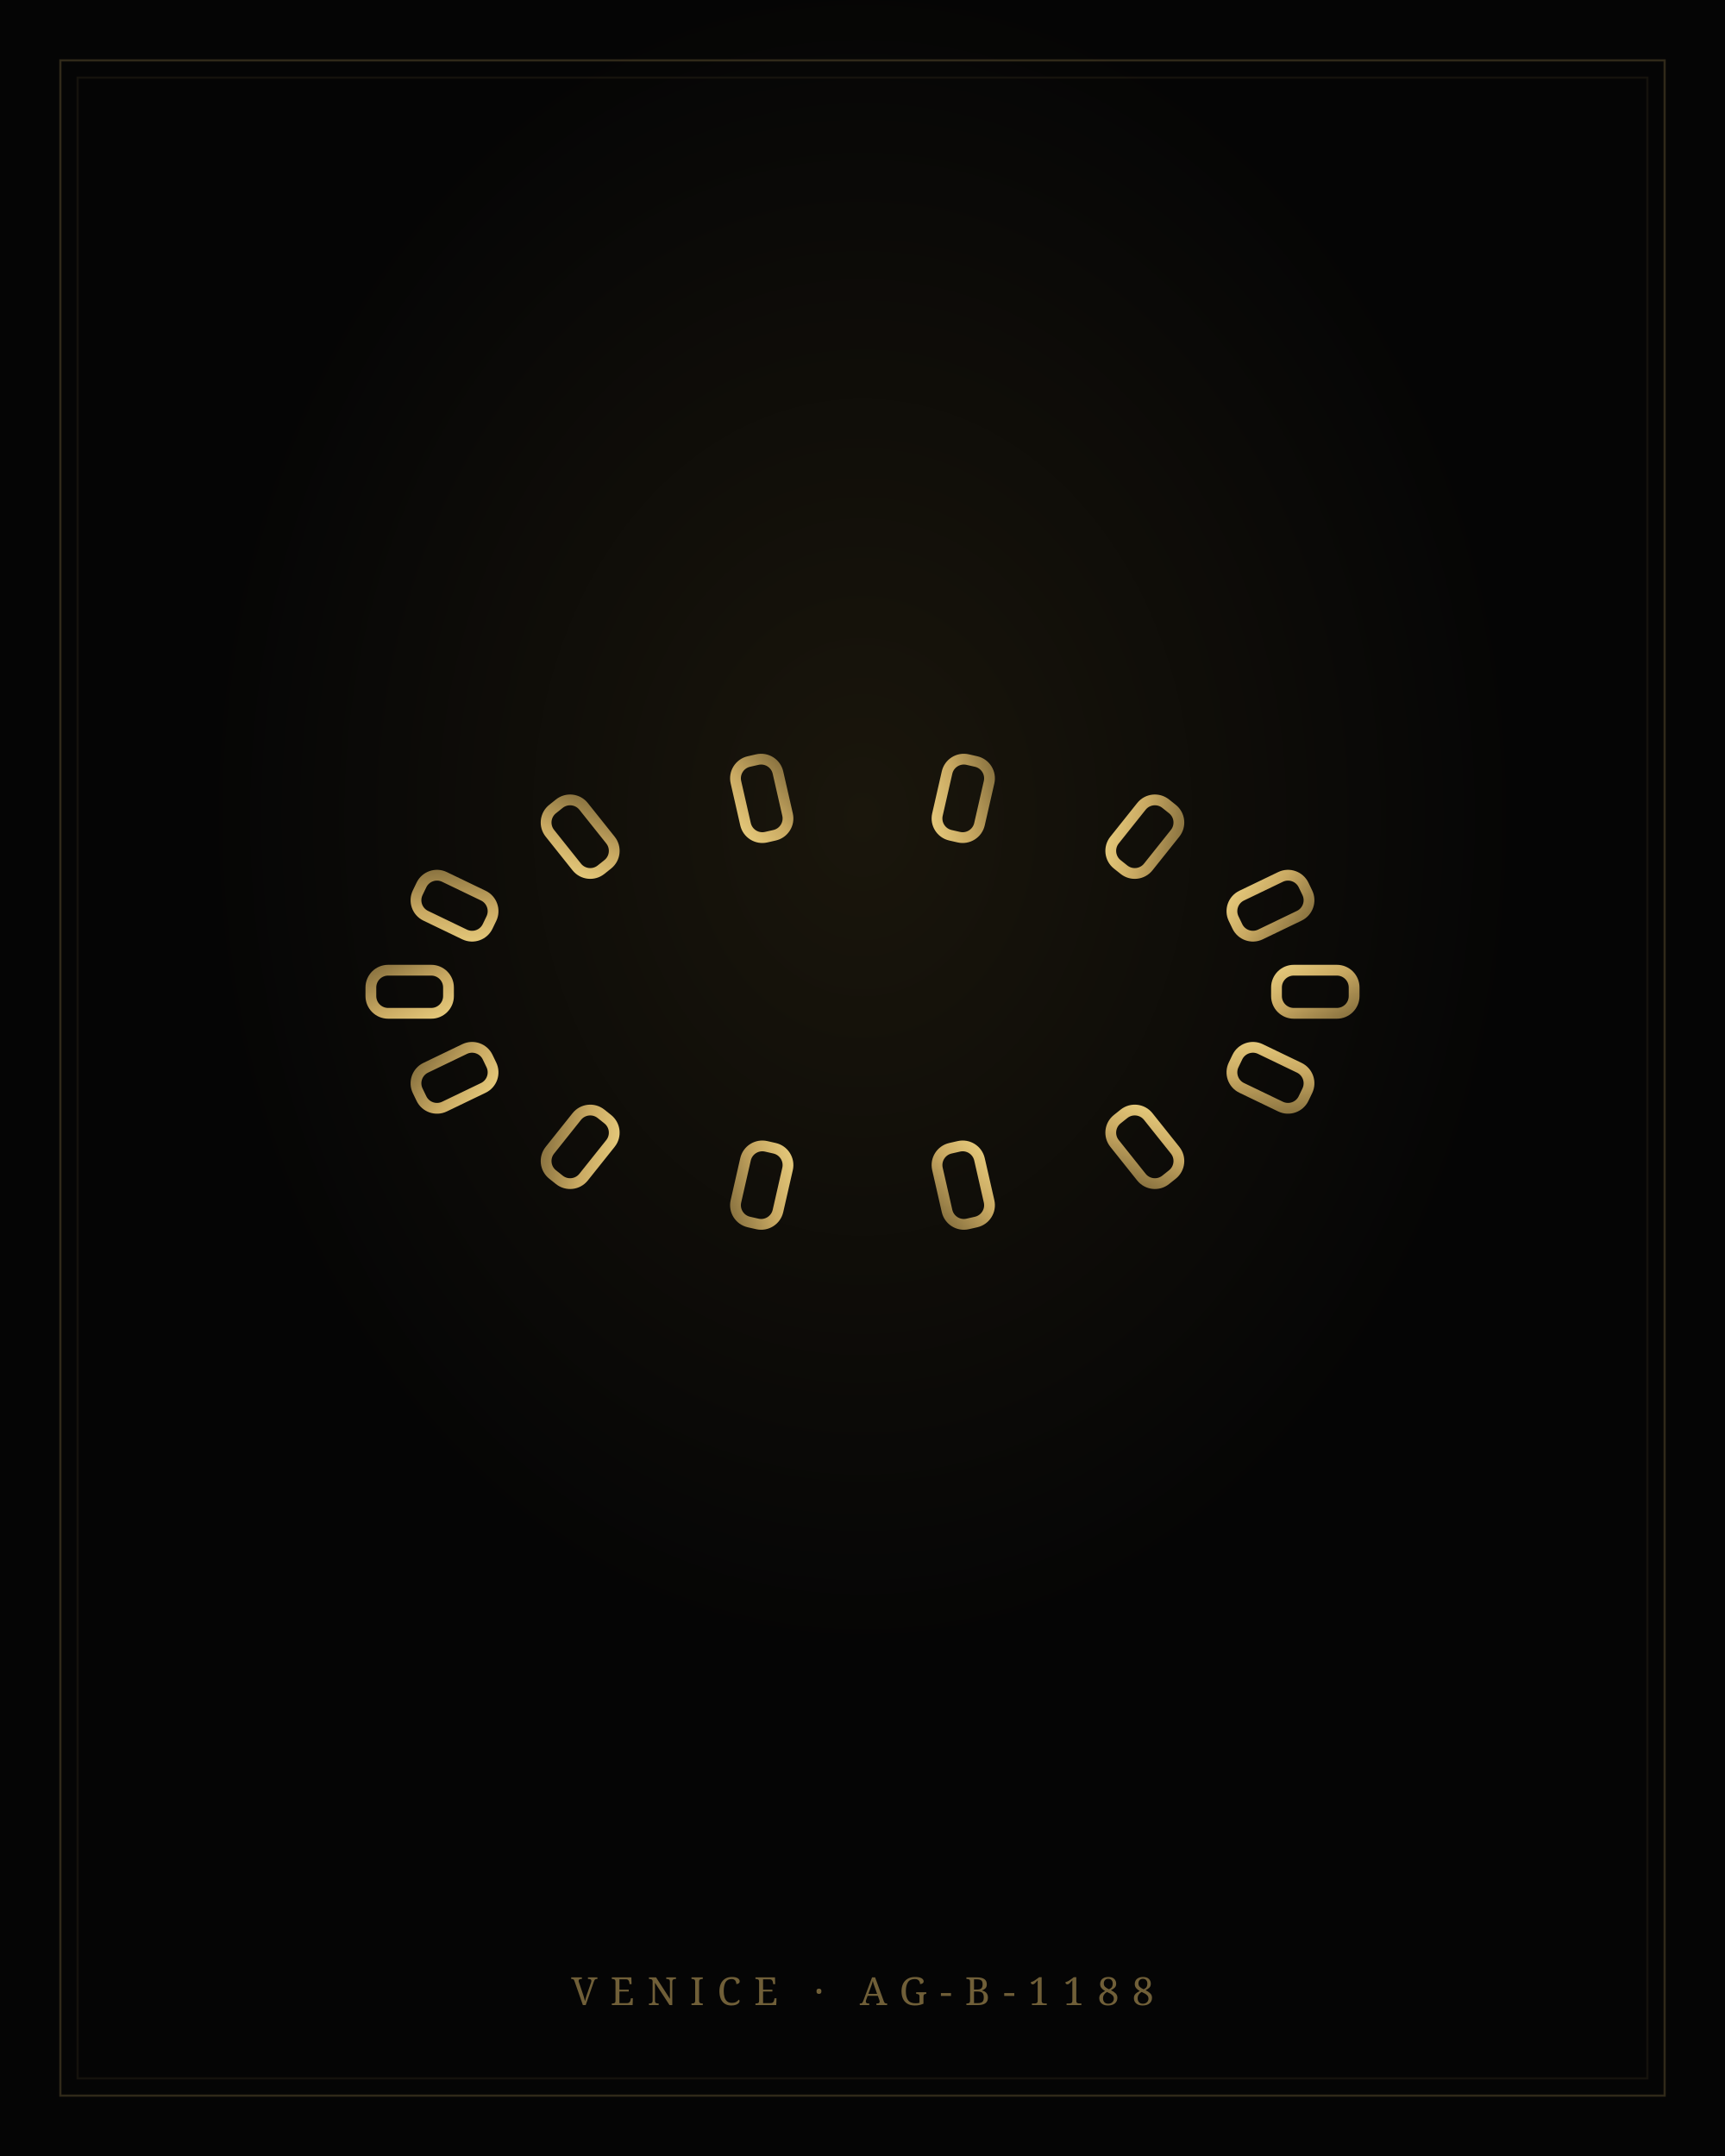
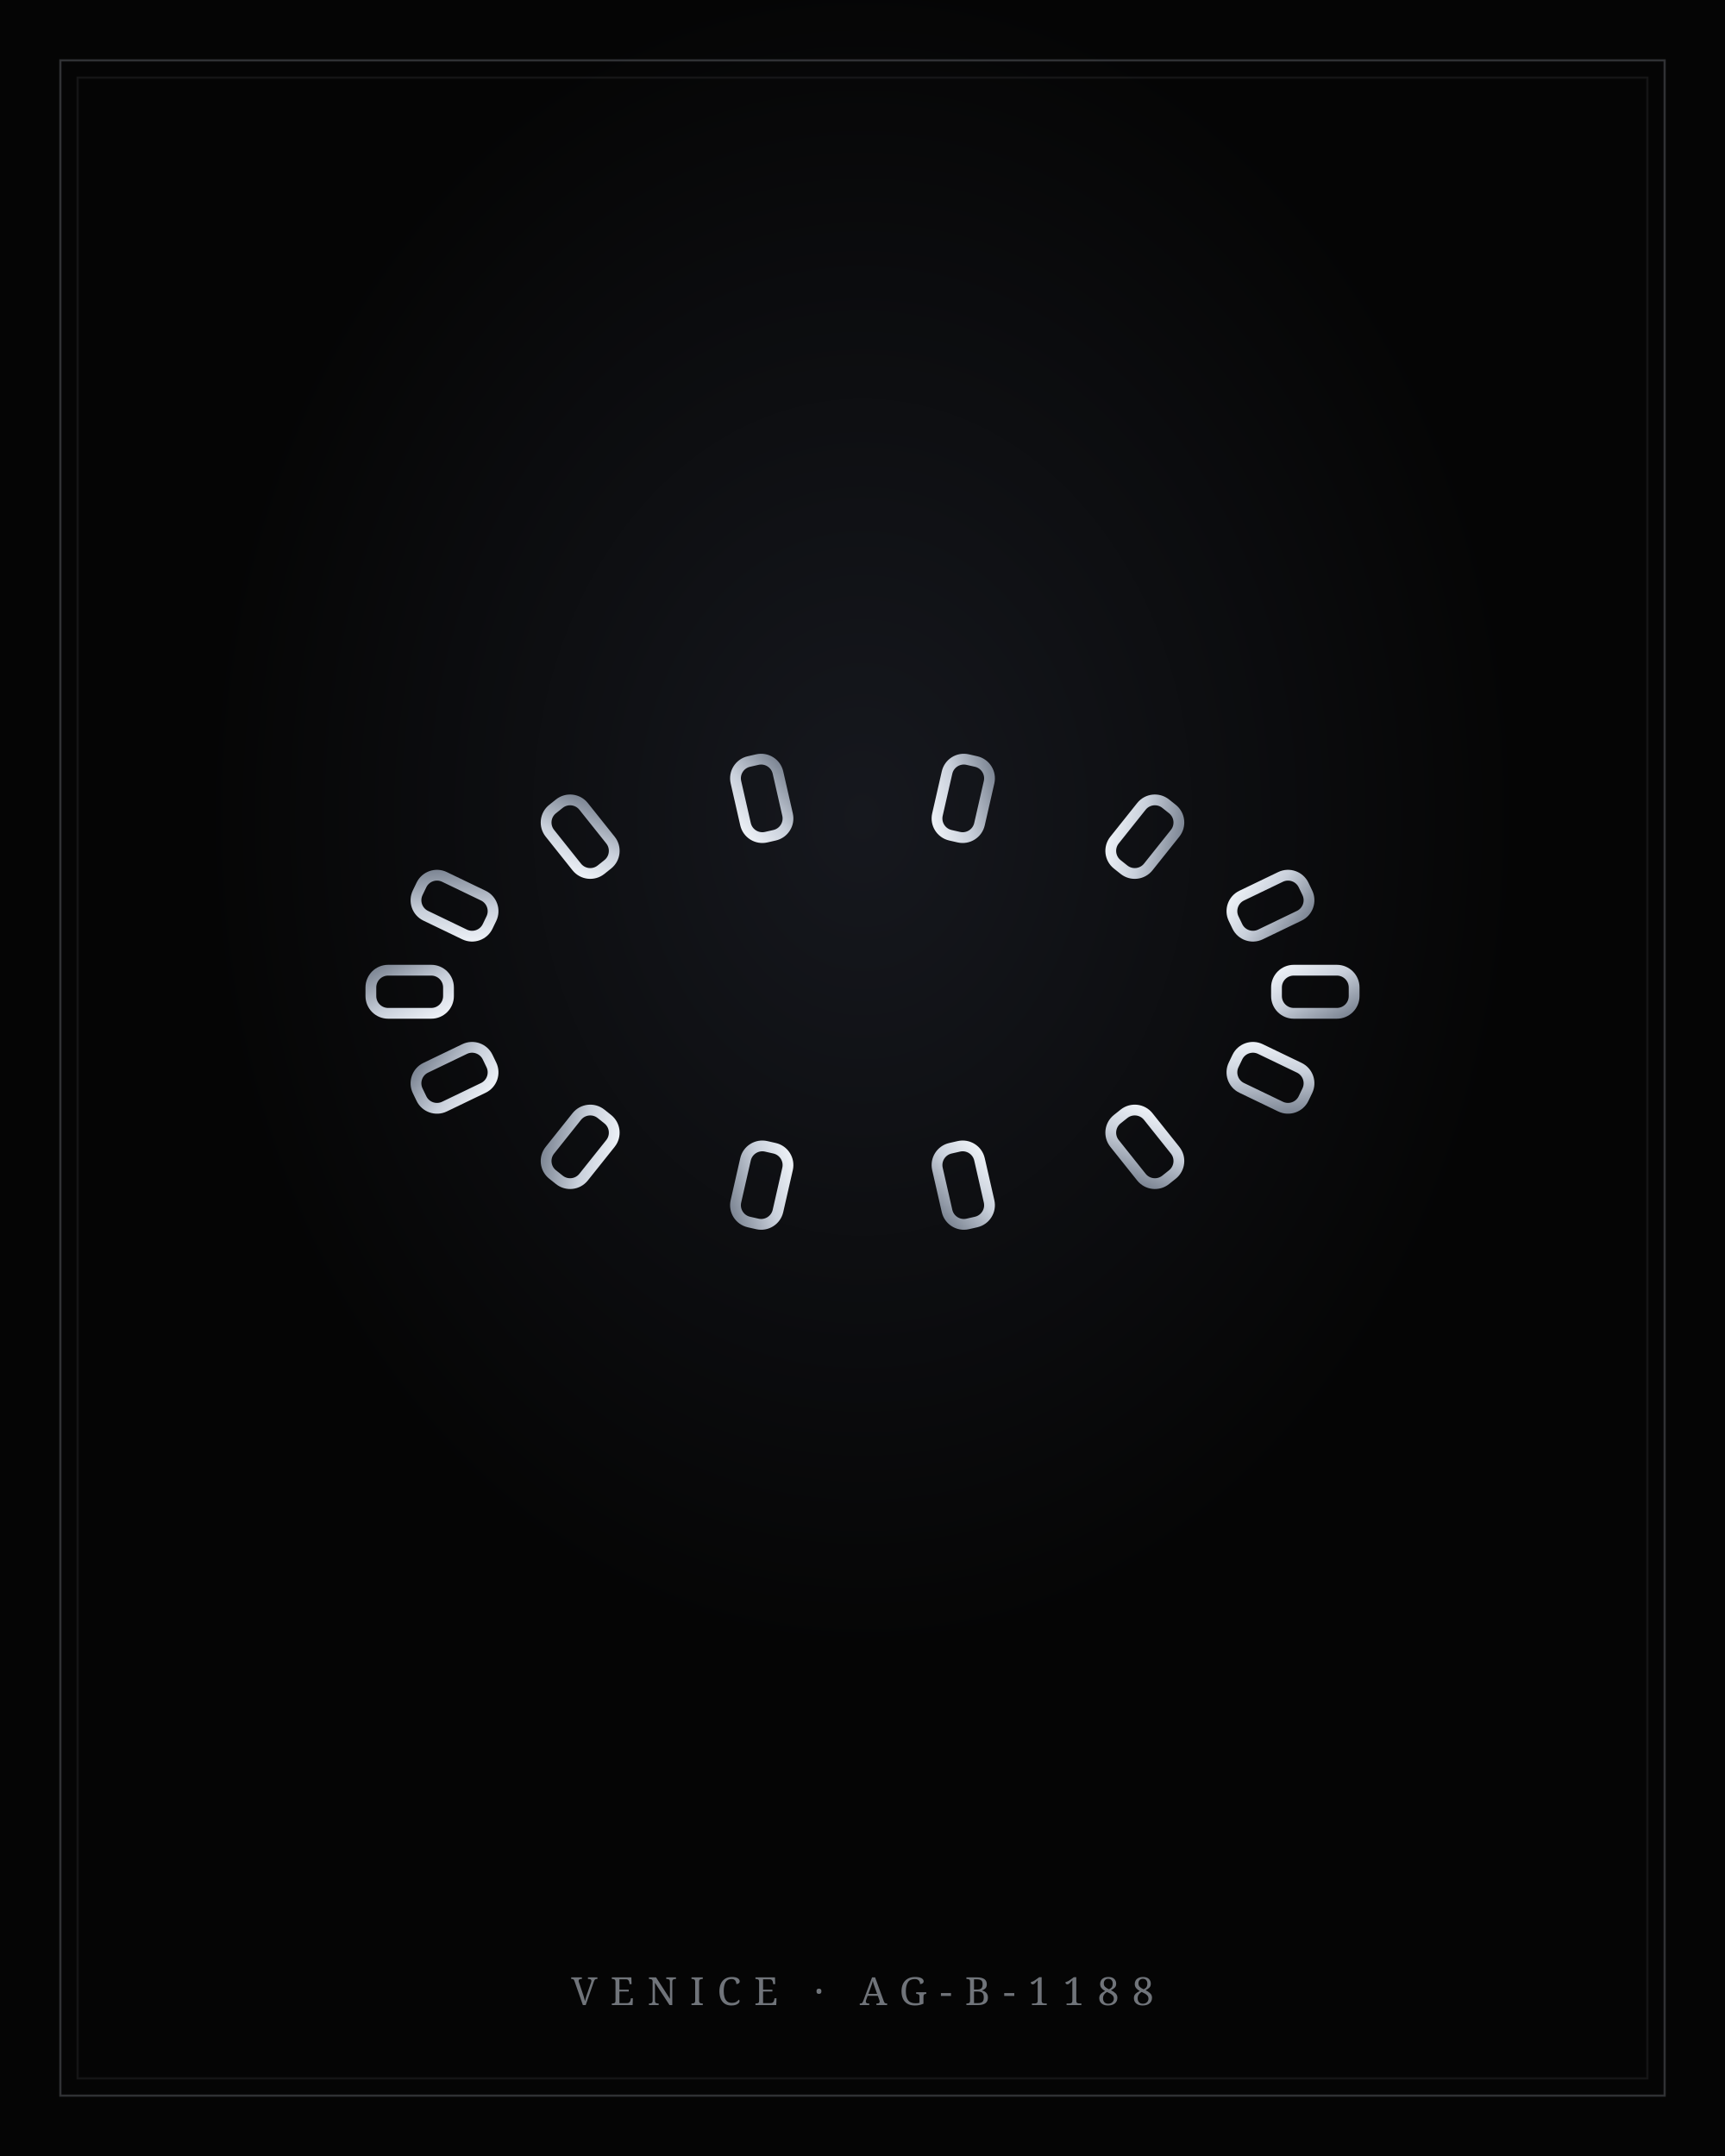
<svg xmlns="http://www.w3.org/2000/svg" viewBox="0 0 800 1000" role="img" aria-label="VENICE  ·  AG-B-1188">
  <rect width="800" height="1000" fill="#050505" />
  <defs>
    <radialGradient id="g" cx="50%" cy="38%" r="55%">
-       <stop offset="0%" stop-color="#1a160c" />
+       <stop offset="0%" stop-color="#16181e" />
      <stop offset="70%" stop-color="#050505" />
    </radialGradient>
-     <linearGradient id="gold" x1="0" y1="0" x2="1" y2="1">
-       <stop offset="0%" stop-color="#e4c87a" />
-       <stop offset="45%" stop-color="#c9a962" />
-       <stop offset="100%" stop-color="#8a7340" />
+     <linearGradient id="silver" x1="0" y1="0" x2="1" y2="1">
+       <stop offset="0%" stop-color="#eef2f7" />
+       <stop offset="45%" stop-color="#c9d0db" />
+       <stop offset="100%" stop-color="#7b8492" />
    </linearGradient>
    <filter id="soft">
      <feGaussianBlur stdDeviation="0.6" />
    </filter>
  </defs>
  <rect width="800" height="1000" fill="url(#g)" />
-   <rect x="28" y="28" width="744" height="944" fill="none" stroke="#c9a962" stroke-opacity="0.22" />
-   <rect x="36" y="36" width="728" height="928" fill="none" stroke="#c9a962" stroke-opacity="0.08" />
-   <rect x="592" y="450" width="36" height="20" rx="8" fill="none" stroke="url(#gold)" stroke-width="5" transform="rotate(0 610 460)" />
-   <rect x="571.203" y="489.917" width="36" height="20" rx="8" fill="none" stroke="url(#gold)" stroke-width="5" transform="rotate(25.71429 589.2035 499.9173)" />
-   <rect x="512.933" y="521.928" width="36" height="20" rx="8" fill="none" stroke="url(#gold)" stroke-width="5" transform="rotate(51.42857 530.9329 531.9285)" />
-   <rect x="428.729" y="539.693" width="36" height="20" rx="8" fill="none" stroke="url(#gold)" stroke-width="5" transform="rotate(77.14286 446.7294 549.6934)" />
-   <rect x="335.271" y="539.693" width="36" height="20" rx="8" fill="none" stroke="url(#gold)" stroke-width="5" transform="rotate(102.8571 353.2706 549.6934)" />
-   <rect x="251.067" y="521.928" width="36" height="20" rx="8" fill="none" stroke="url(#gold)" stroke-width="5" transform="rotate(128.5714 269.0671 531.9285)" />
-   <rect x="192.797" y="489.917" width="36" height="20" rx="8" fill="none" stroke="url(#gold)" stroke-width="5" transform="rotate(154.2857 210.7965 499.9173)" />
-   <rect x="172" y="450" width="36" height="20" rx="8" fill="none" stroke="url(#gold)" stroke-width="5" transform="rotate(180 190 460)" />
-   <rect x="192.797" y="410.083" width="36" height="20" rx="8" fill="none" stroke="url(#gold)" stroke-width="5" transform="rotate(205.7143 210.7965 420.0827)" />
-   <rect x="251.067" y="378.072" width="36" height="20" rx="8" fill="none" stroke="url(#gold)" stroke-width="5" transform="rotate(231.4286 269.0671 388.0715)" />
-   <rect x="335.271" y="360.307" width="36" height="20" rx="8" fill="none" stroke="url(#gold)" stroke-width="5" transform="rotate(257.1429 353.2706 370.3066)" />
-   <rect x="428.729" y="360.307" width="36" height="20" rx="8" fill="none" stroke="url(#gold)" stroke-width="5" transform="rotate(282.8571 446.7294 370.3066)" />
-   <rect x="512.933" y="378.072" width="36" height="20" rx="8" fill="none" stroke="url(#gold)" stroke-width="5" transform="rotate(308.5714 530.9329 388.0715)" />
-   <rect x="571.203" y="410.083" width="36" height="20" rx="8" fill="none" stroke="url(#gold)" stroke-width="5" transform="rotate(334.2857 589.2035 420.0827)" />
-   <text x="400" y="930" text-anchor="middle" fill="#c9a962" fill-opacity="0.55" font-family="Georgia, serif" font-size="18" letter-spacing="6">VENICE  ·  AG-B-1188</text>
+   <rect x="28" y="28" width="744" height="944" fill="none" stroke="#c9d0db" stroke-opacity="0.22" />
+   <rect x="36" y="36" width="728" height="928" fill="none" stroke="#c9d0db" stroke-opacity="0.08" />
+   <rect x="592" y="450" width="36" height="20" rx="8" fill="none" stroke="url(#silver)" stroke-width="5" transform="rotate(0 610 460)" />
+   <rect x="571.203" y="489.917" width="36" height="20" rx="8" fill="none" stroke="url(#silver)" stroke-width="5" transform="rotate(25.71429 589.2035 499.9173)" />
+   <rect x="512.933" y="521.928" width="36" height="20" rx="8" fill="none" stroke="url(#silver)" stroke-width="5" transform="rotate(51.42857 530.9329 531.9285)" />
+   <rect x="428.729" y="539.693" width="36" height="20" rx="8" fill="none" stroke="url(#silver)" stroke-width="5" transform="rotate(77.14286 446.7294 549.6934)" />
+   <rect x="335.271" y="539.693" width="36" height="20" rx="8" fill="none" stroke="url(#silver)" stroke-width="5" transform="rotate(102.8571 353.2706 549.6934)" />
+   <rect x="251.067" y="521.928" width="36" height="20" rx="8" fill="none" stroke="url(#silver)" stroke-width="5" transform="rotate(128.5714 269.0671 531.9285)" />
+   <rect x="192.797" y="489.917" width="36" height="20" rx="8" fill="none" stroke="url(#silver)" stroke-width="5" transform="rotate(154.2857 210.7965 499.9173)" />
+   <rect x="172" y="450" width="36" height="20" rx="8" fill="none" stroke="url(#silver)" stroke-width="5" transform="rotate(180 190 460)" />
+   <rect x="192.797" y="410.083" width="36" height="20" rx="8" fill="none" stroke="url(#silver)" stroke-width="5" transform="rotate(205.7143 210.7965 420.0827)" />
+   <rect x="251.067" y="378.072" width="36" height="20" rx="8" fill="none" stroke="url(#silver)" stroke-width="5" transform="rotate(231.4286 269.0671 388.0715)" />
+   <rect x="335.271" y="360.307" width="36" height="20" rx="8" fill="none" stroke="url(#silver)" stroke-width="5" transform="rotate(257.1429 353.2706 370.3066)" />
+   <rect x="428.729" y="360.307" width="36" height="20" rx="8" fill="none" stroke="url(#silver)" stroke-width="5" transform="rotate(282.8571 446.7294 370.3066)" />
+   <rect x="512.933" y="378.072" width="36" height="20" rx="8" fill="none" stroke="url(#silver)" stroke-width="5" transform="rotate(308.5714 530.9329 388.0715)" />
+   <rect x="571.203" y="410.083" width="36" height="20" rx="8" fill="none" stroke="url(#silver)" stroke-width="5" transform="rotate(334.2857 589.2035 420.0827)" />
+   <text x="400" y="930" text-anchor="middle" fill="#c9d0db" fill-opacity="0.55" font-family="Georgia, serif" font-size="18" letter-spacing="6">VENICE  ·  AG-B-1188</text>
</svg>
